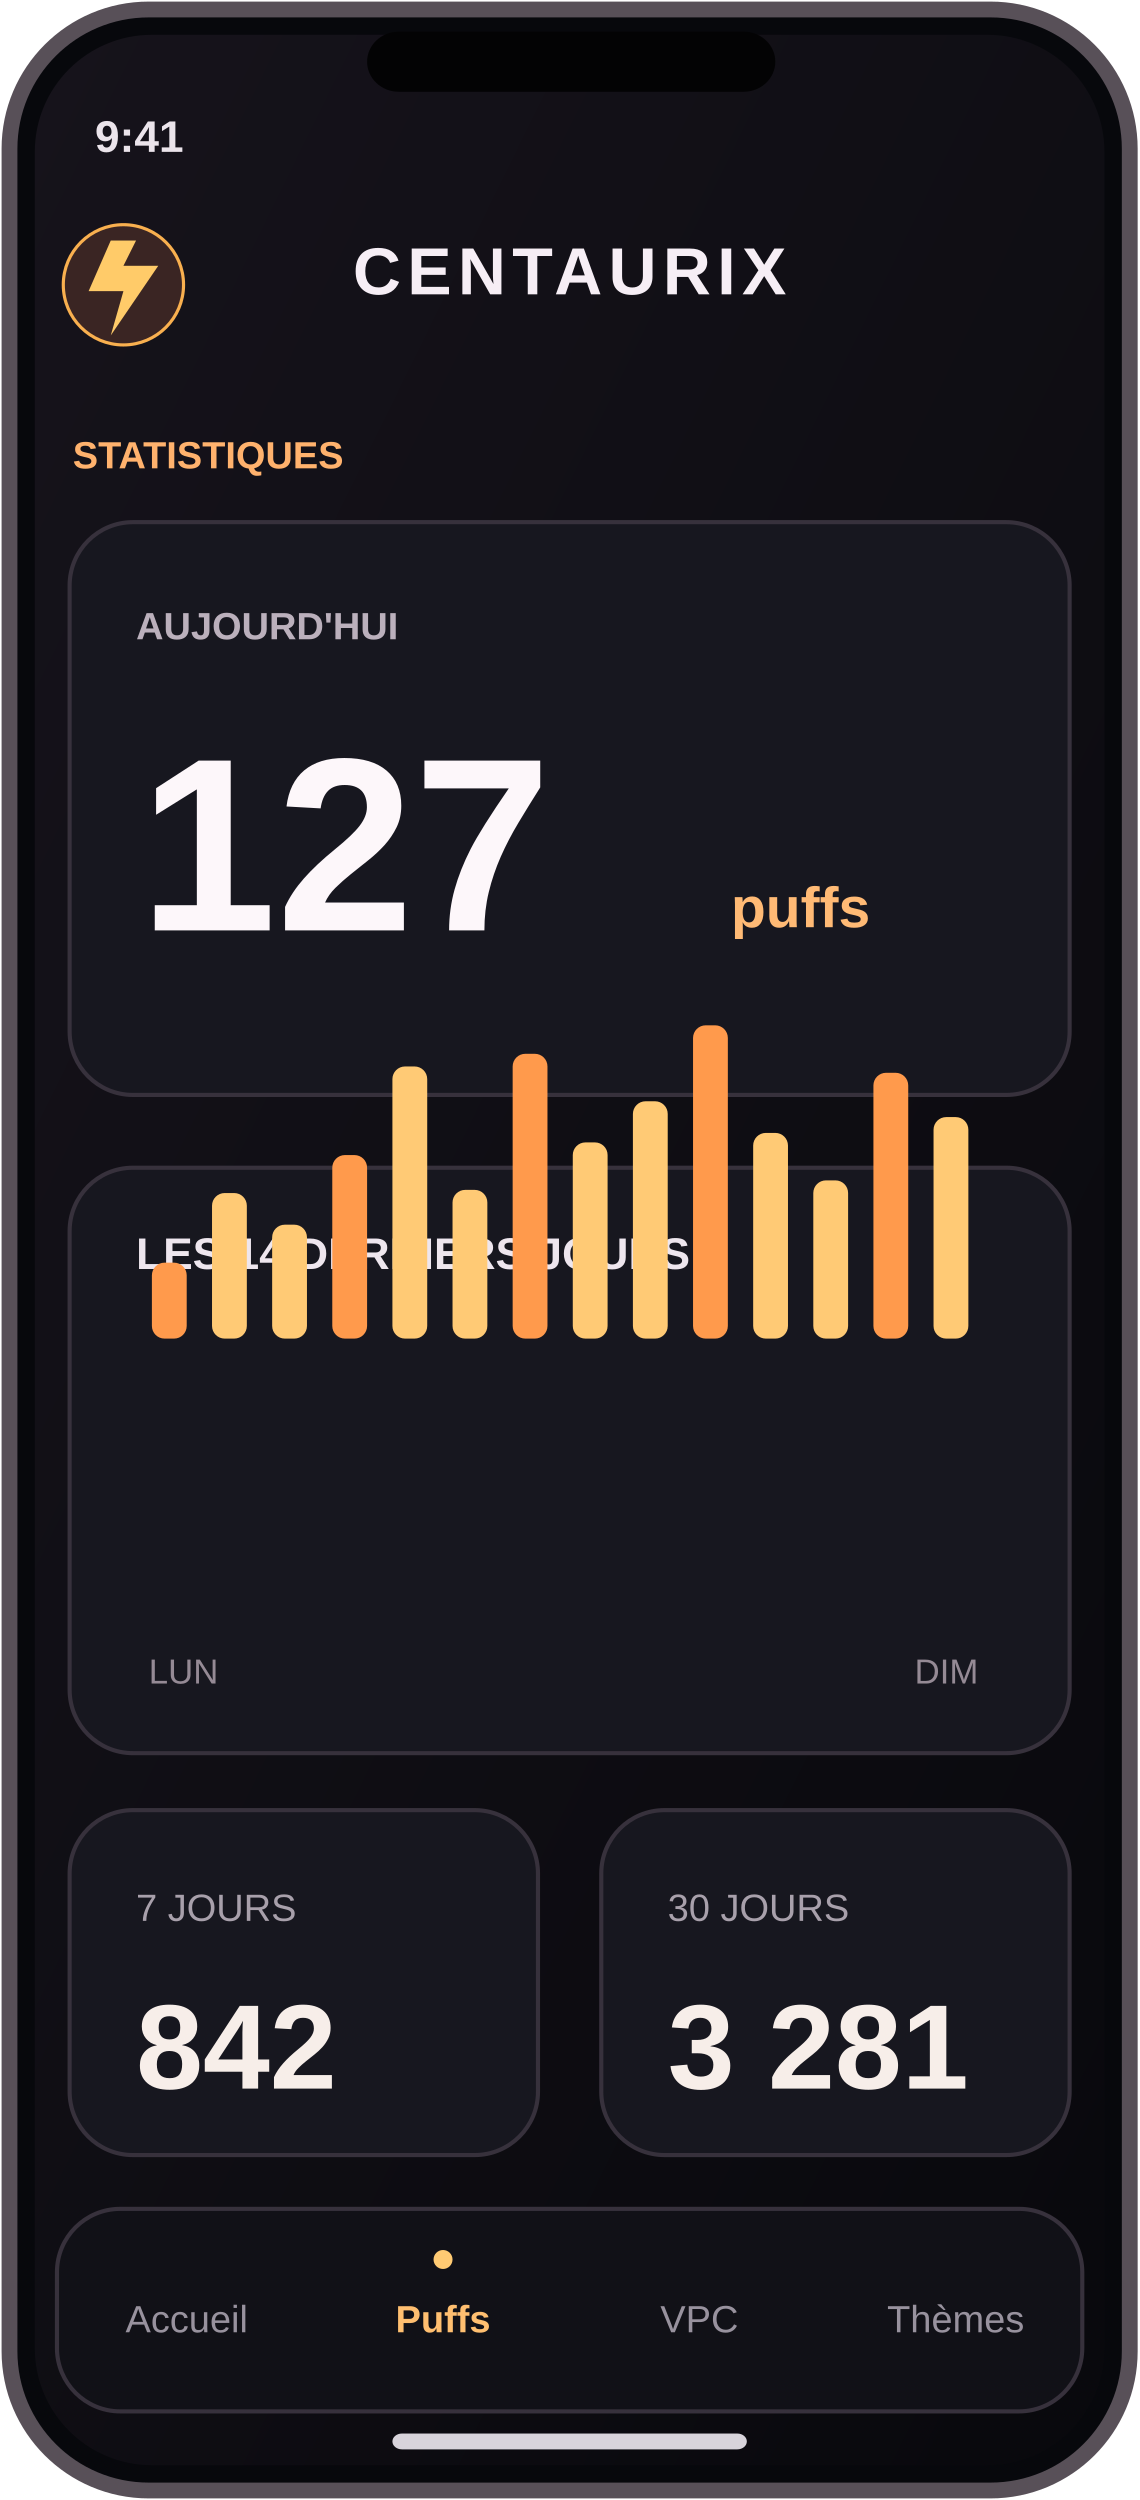
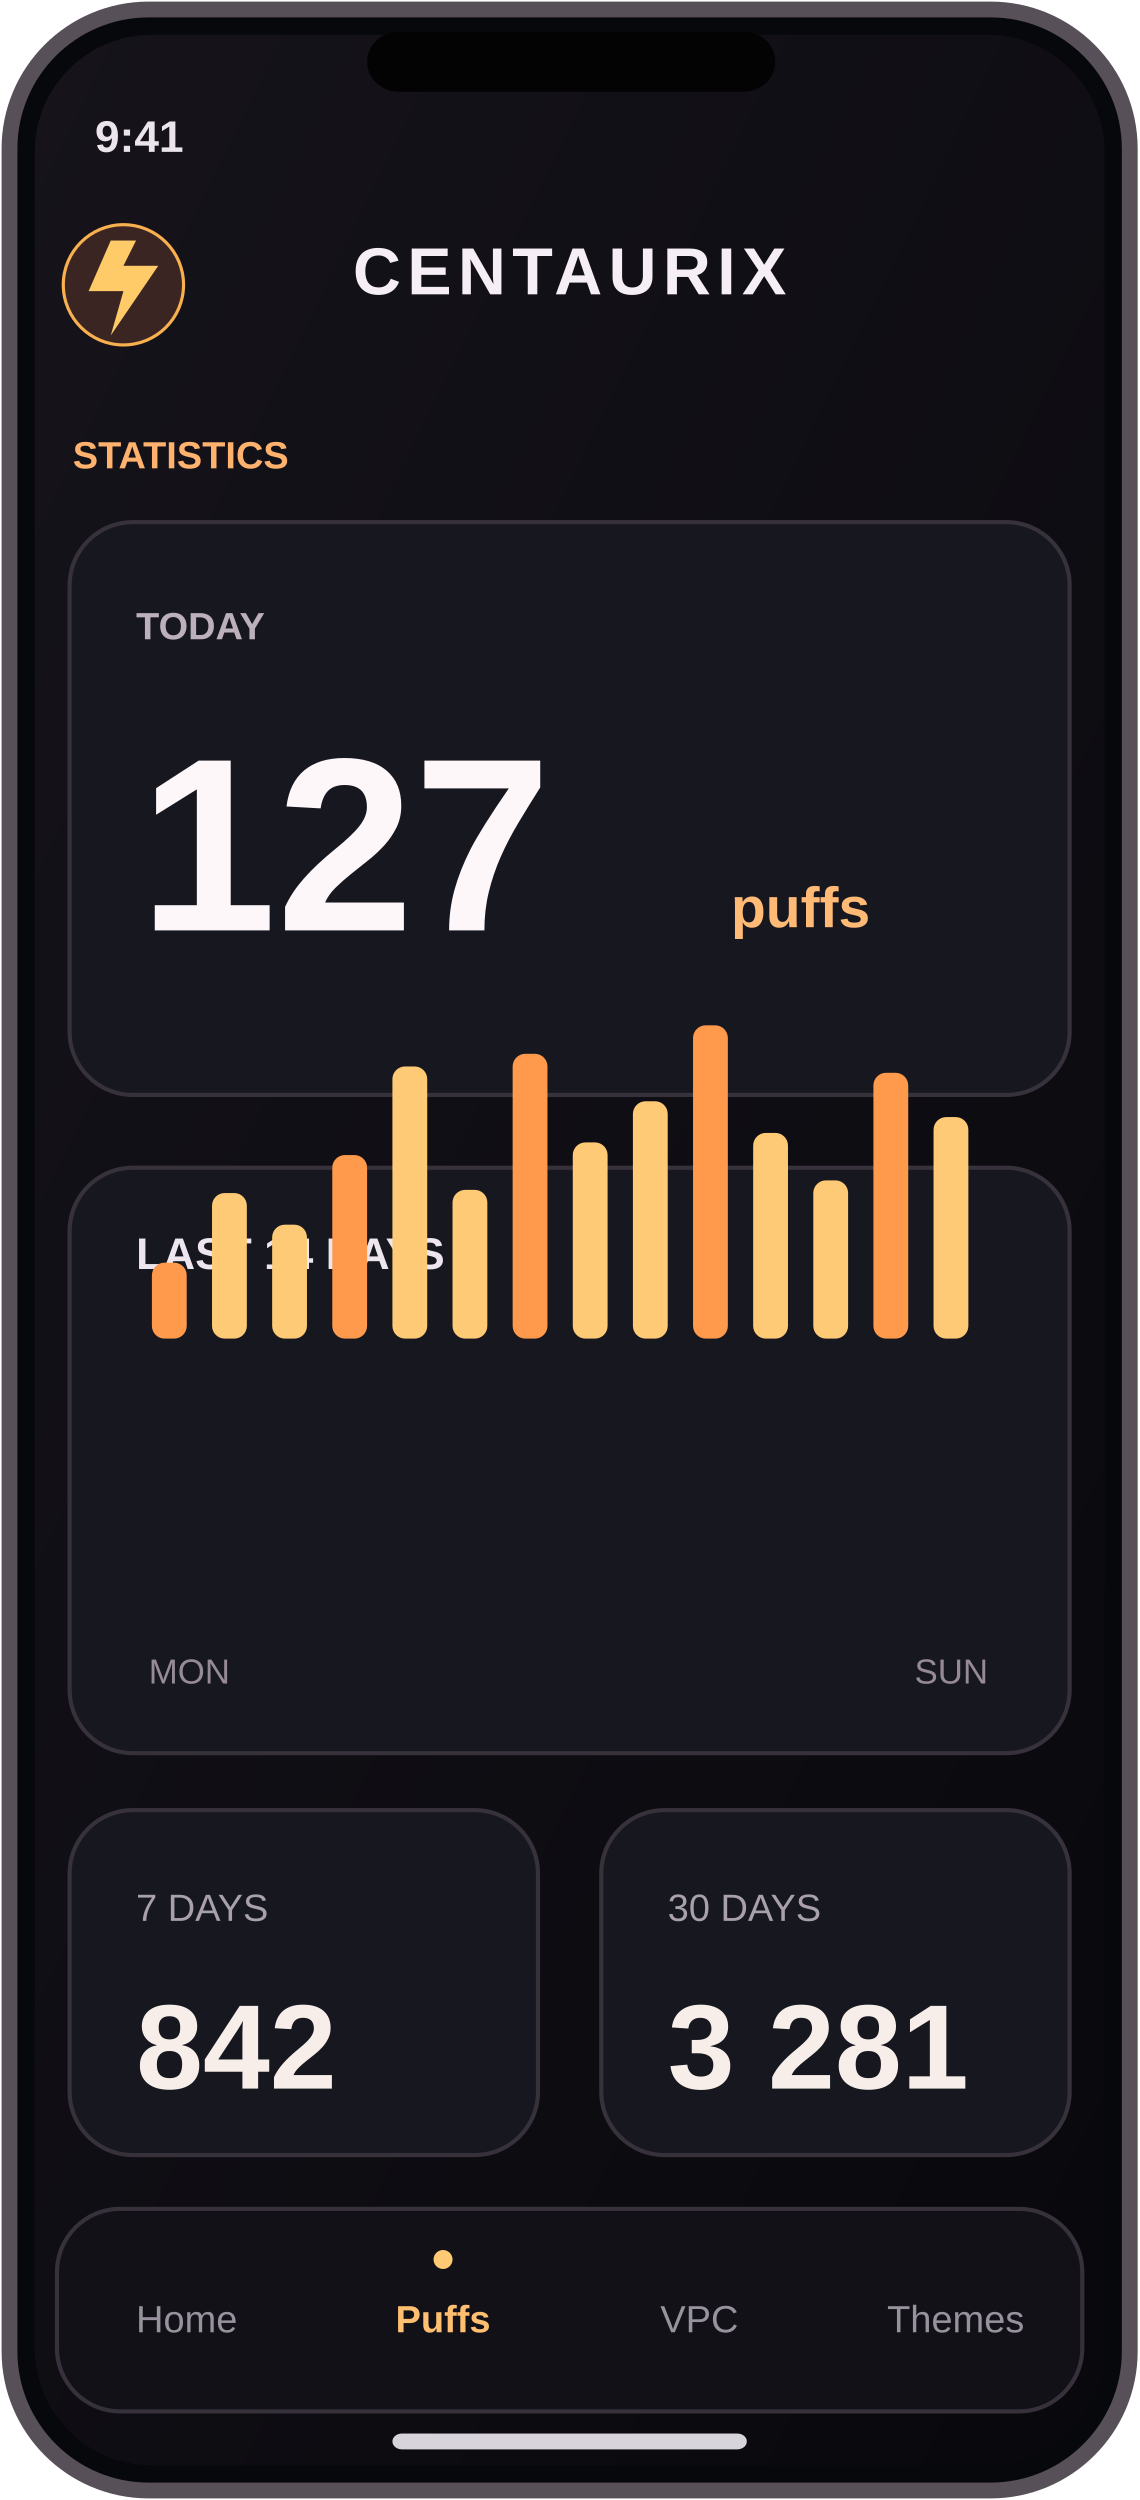
<svg xmlns="http://www.w3.org/2000/svg" width="360" height="790" viewBox="0 0 360 790">
  <defs>
    <linearGradient id="bg" x2=".9" y2="1">
      <stop stop-color="#16131b" />
      <stop offset="1" stop-color="#09090d" />
    </linearGradient>
    <linearGradient id="gold" x2="1" y2="1">
      <stop stop-color="#ffe39e" />
      <stop offset=".5" stop-color="#ffc268" />
      <stop offset="1" stop-color="#e58842" />
    </linearGradient>
    <linearGradient id="panel" x1=".5" x2=".5" y2="1">
      <stop stop-color="#2a222a" />
      <stop offset="1" stop-color="#171319" />
    </linearGradient>
  </defs>
  <rect x="3" y="3" width="354" height="784" rx="44" fill="#07080c" stroke="#585058" stroke-width="5" />
  <rect x="11" y="11" width="338" height="768" rx="37" fill="url(#bg)" />
  <rect x="116" y="10" width="129" height="19" rx="10" fill="#030304" />
  <text x="30" y="48" fill="#ebe4eb" font-family="Arial, sans-serif" font-size="14" font-weight="600">9:41</text>
  <text x="180" y="93" fill="#f6eef5" font-family="Arial, sans-serif" font-size="21" font-weight="800" text-anchor="middle" letter-spacing="2">CENTAURIX</text>
  <circle cx="39" cy="90" r="19" fill="#3a2523" stroke="#f9b04f" />
  <path d="m35 76-7 16h11l-4 14 15-22H39l4-8z" fill="#ffcb69" />
-   <text x="23" y="148" fill="#ffb26d" font-family="Arial, sans-serif" font-size="12" font-weight="700">STATISTIQUES</text>
+   <text x="23" y="148" fill="#ffb26d" font-family="Arial, sans-serif" font-size="12" font-weight="700">STATISTICS</text>
  <rect x="22" y="165" width="316" height="181" rx="20" fill="#17171f" stroke="#37313c" stroke-width="1.3" />
-   <text x="43" y="202" fill="#bbb0bc" font-family="Arial, sans-serif" font-size="12" font-weight="700">AUJOURD'HUI</text>
+   <text x="43" y="202" fill="#bbb0bc" font-family="Arial, sans-serif" font-size="12" font-weight="700">TODAY</text>
  <text x="44" y="294" fill="#fdf7fa" font-family="Arial, sans-serif" font-size="78" font-weight="750">127</text>
  <text x="231" y="293" fill="#ffba75" font-family="Arial, sans-serif" font-size="18" font-weight="600">puffs</text>
  <rect x="22" y="369" width="316" height="185" rx="20" fill="#17171f" stroke="#37313c" stroke-width="1.3" />
-   <text x="43" y="401" fill="#eee6ee" font-family="Arial, sans-serif" font-size="14" font-weight="700">LES 14 DERNIERS JOURS</text>
+   <text x="43" y="401" fill="#eee6ee" font-family="Arial, sans-serif" font-size="14" font-weight="700">LAST 14 DAYS</text>
  <rect x="48" y="399" width="11" height="24" rx="4" fill="#ff9a4c" />
  <rect x="67" y="377" width="11" height="46" rx="4" fill="#ffca75" />
  <rect x="86" y="387" width="11" height="36" rx="4" fill="#ffca75" />
  <rect x="105" y="365" width="11" height="58" rx="4" fill="#ff9a4c" />
  <rect x="124" y="337" width="11" height="86" rx="4" fill="#ffca75" />
  <rect x="143" y="376" width="11" height="47" rx="4" fill="#ffca75" />
  <rect x="162" y="333" width="11" height="90" rx="4" fill="#ff9a4c" />
  <rect x="181" y="361" width="11" height="62" rx="4" fill="#ffca75" />
  <rect x="200" y="348" width="11" height="75" rx="4" fill="#ffca75" />
  <rect x="219" y="324" width="11" height="99" rx="4" fill="#ff9a4c" />
  <rect x="238" y="358" width="11" height="65" rx="4" fill="#ffca75" />
  <rect x="257" y="373" width="11" height="50" rx="4" fill="#ffca75" />
  <rect x="276" y="339" width="11" height="84" rx="4" fill="#ff9a4c" />
  <rect x="295" y="353" width="11" height="70" rx="4" fill="#ffca75" />
-   <text x="47" y="532" fill="#958a95" font-family="Arial, sans-serif" font-size="11" font-weight="500">LUN</text>
-   <text x="289" y="532" fill="#958a95" font-family="Arial, sans-serif" font-size="11" font-weight="500">DIM</text>
+   <text x="47" y="532" fill="#958a95" font-family="Arial, sans-serif" font-size="11" font-weight="500">MON</text>
+   <text x="289" y="532" fill="#958a95" font-family="Arial, sans-serif" font-size="11" font-weight="500">SUN</text>
  <rect x="22" y="572" width="148" height="109" rx="20" fill="#17171f" stroke="#37313c" stroke-width="1.3" />
  <rect x="190" y="572" width="148" height="109" rx="20" fill="#17171f" stroke="#37313c" stroke-width="1.3" />
-   <text x="43" y="607" fill="#a8a0ab" font-family="Arial, sans-serif" font-size="12" font-weight="500">7 JOURS</text>
+   <text x="43" y="607" fill="#a8a0ab" font-family="Arial, sans-serif" font-size="12" font-weight="500">7 DAYS</text>
  <text x="43" y="660" fill="#f7eee9" font-family="Arial, sans-serif" font-size="38" font-weight="700">842</text>
-   <text x="211" y="607" fill="#a8a0ab" font-family="Arial, sans-serif" font-size="12" font-weight="500">30 JOURS</text>
+   <text x="211" y="607" fill="#a8a0ab" font-family="Arial, sans-serif" font-size="12" font-weight="500">30 DAYS</text>
  <text x="211" y="660" fill="#f7eee9" font-family="Arial, sans-serif" font-size="38" font-weight="700">3 281</text>
  <rect x="18" y="698" width="324" height="64" rx="20" fill="#111117" stroke="#37313c" stroke-width="1.3" />
-   <text x="59" y="737" fill="#98929e" font-family="Arial, sans-serif" font-size="12" font-weight="400" text-anchor="middle">Accueil</text>
+   <text x="59" y="737" fill="#98929e" font-family="Arial, sans-serif" font-size="12" font-weight="400" text-anchor="middle">Home</text>
  <text x="140" y="737" fill="#ffbf70" font-family="Arial, sans-serif" font-size="12" font-weight="700" text-anchor="middle">Puffs</text>
  <circle cx="140" cy="714" r="3" fill="#ffca73" />
  <text x="221" y="737" fill="#98929e" font-family="Arial, sans-serif" font-size="12" font-weight="400" text-anchor="middle">VPC</text>
-   <text x="302" y="737" fill="#98929e" font-family="Arial, sans-serif" font-size="12" font-weight="400" text-anchor="middle">Thèmes</text>
+   <text x="302" y="737" fill="#98929e" font-family="Arial, sans-serif" font-size="12" font-weight="400" text-anchor="middle">Themes</text>
  <rect x="124" y="769" width="112" height="5" rx="3" fill="#d8d4db" />
</svg>
